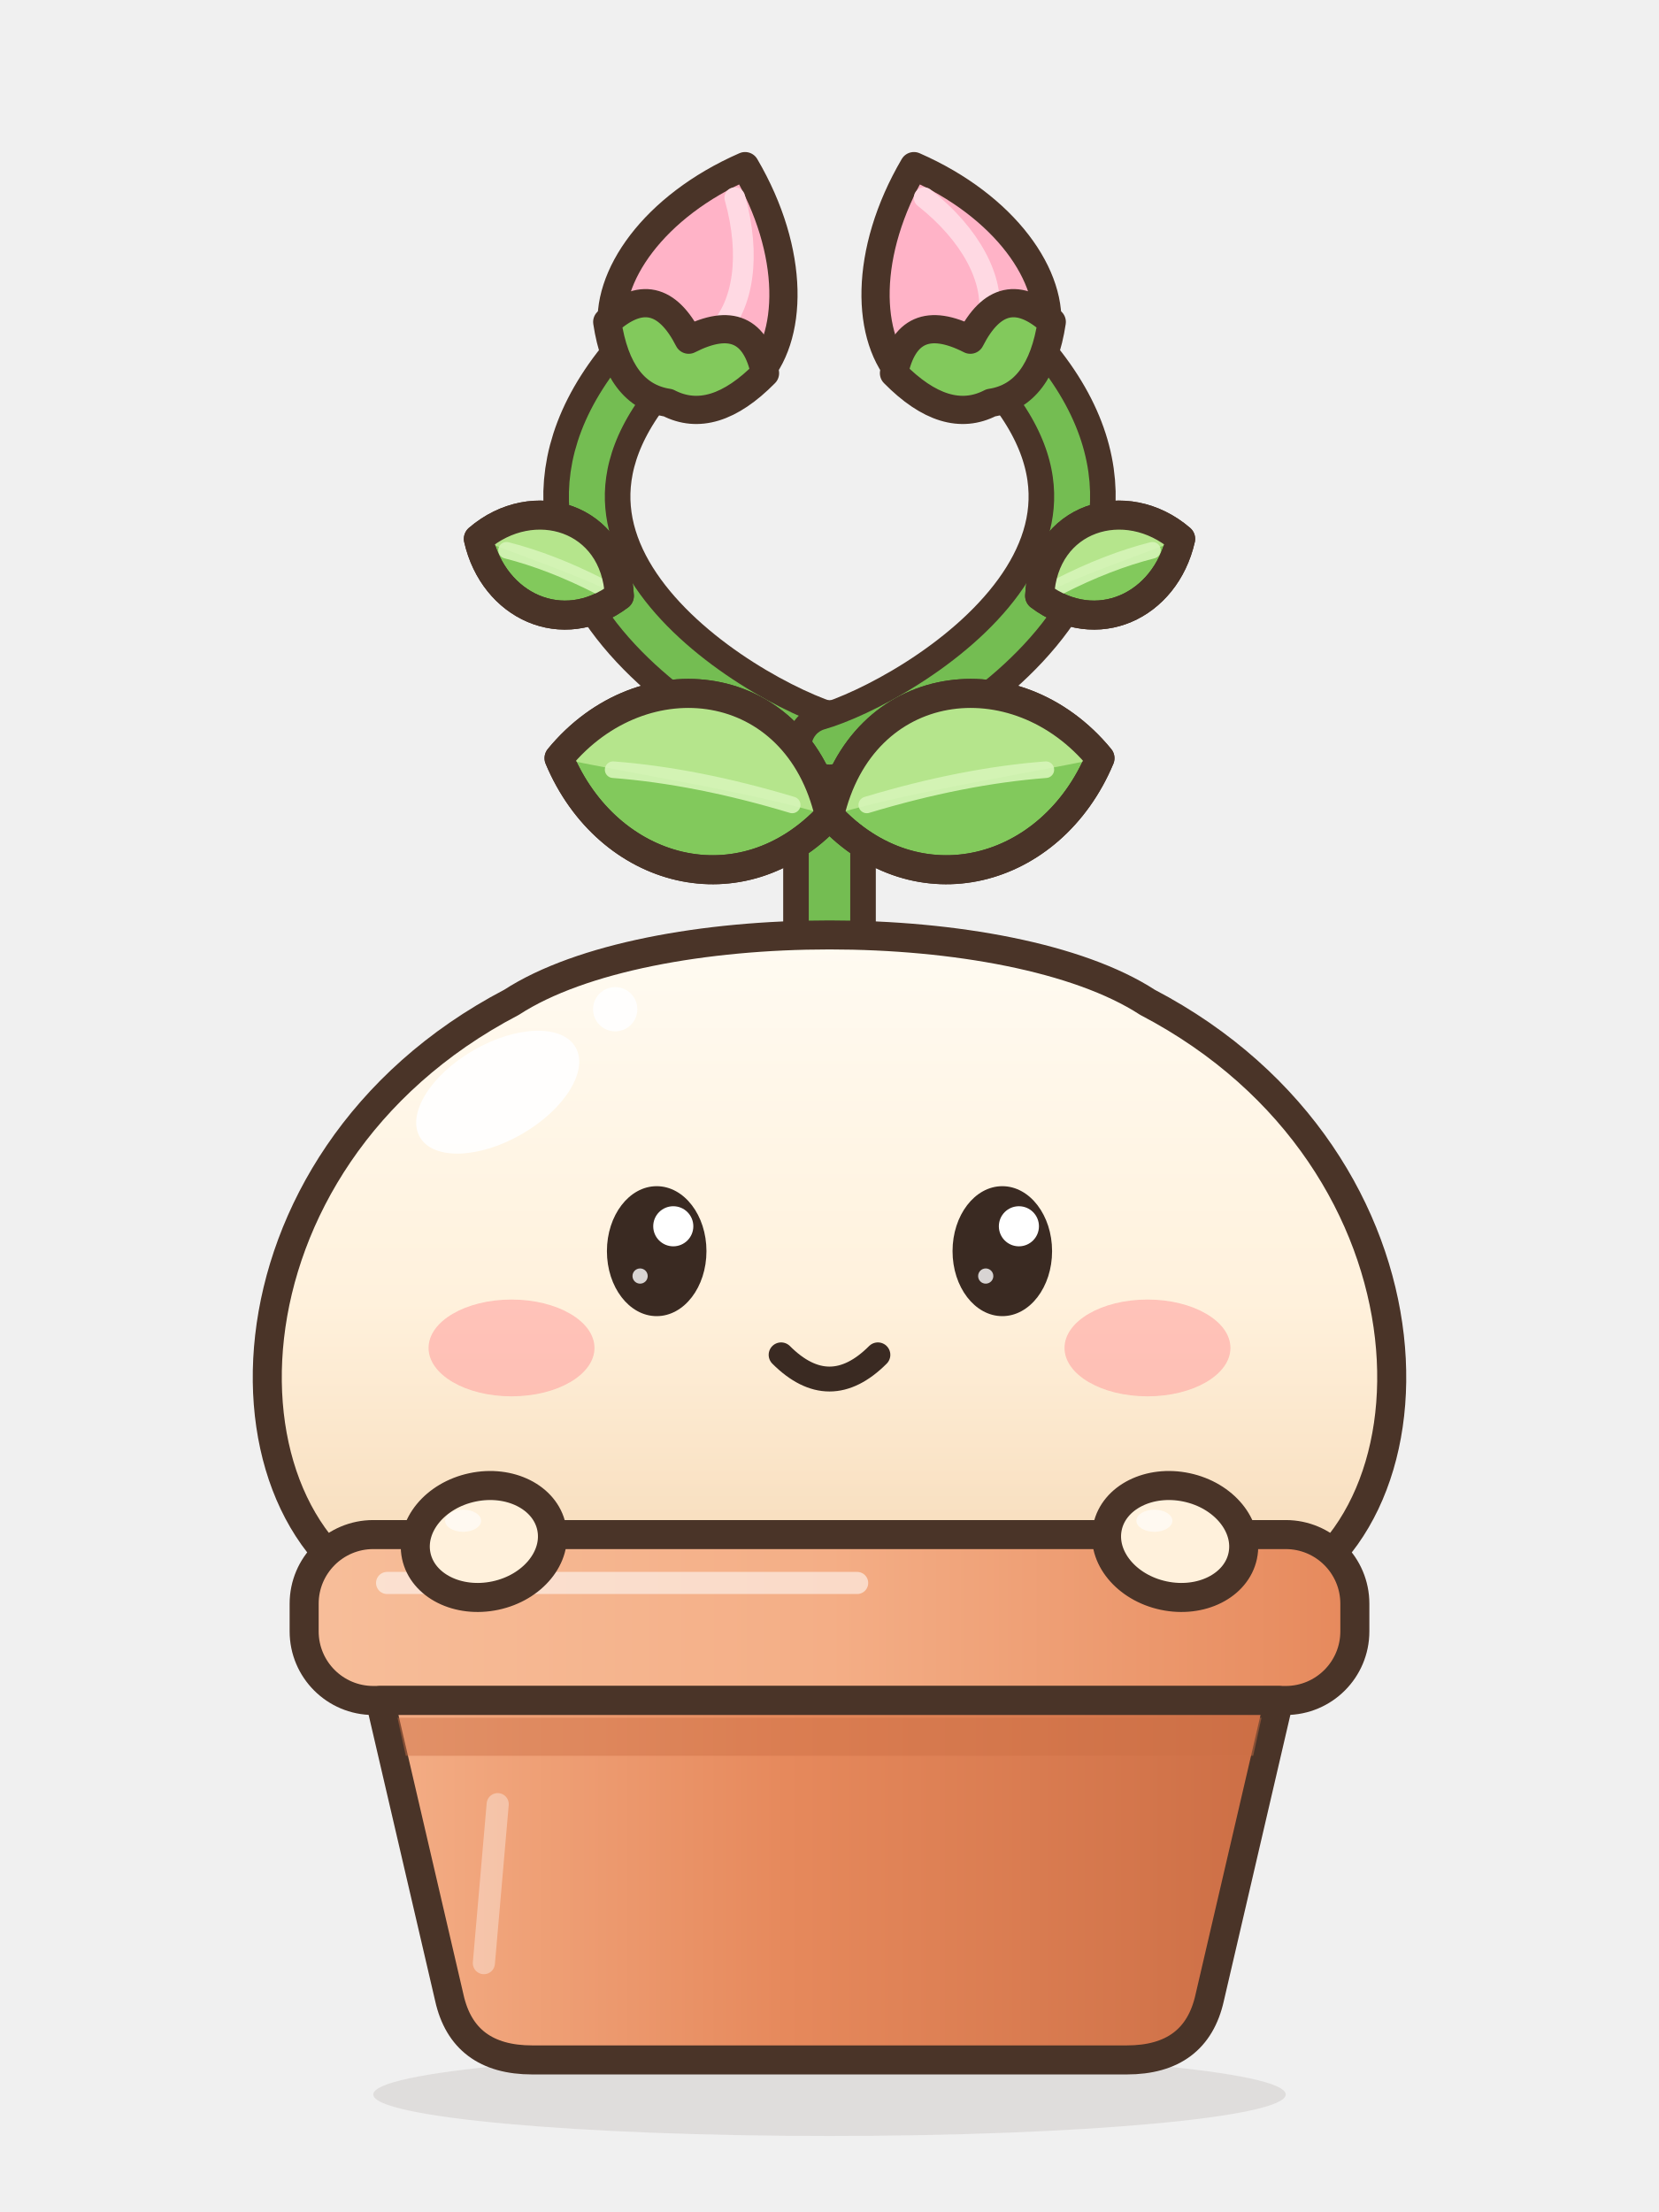
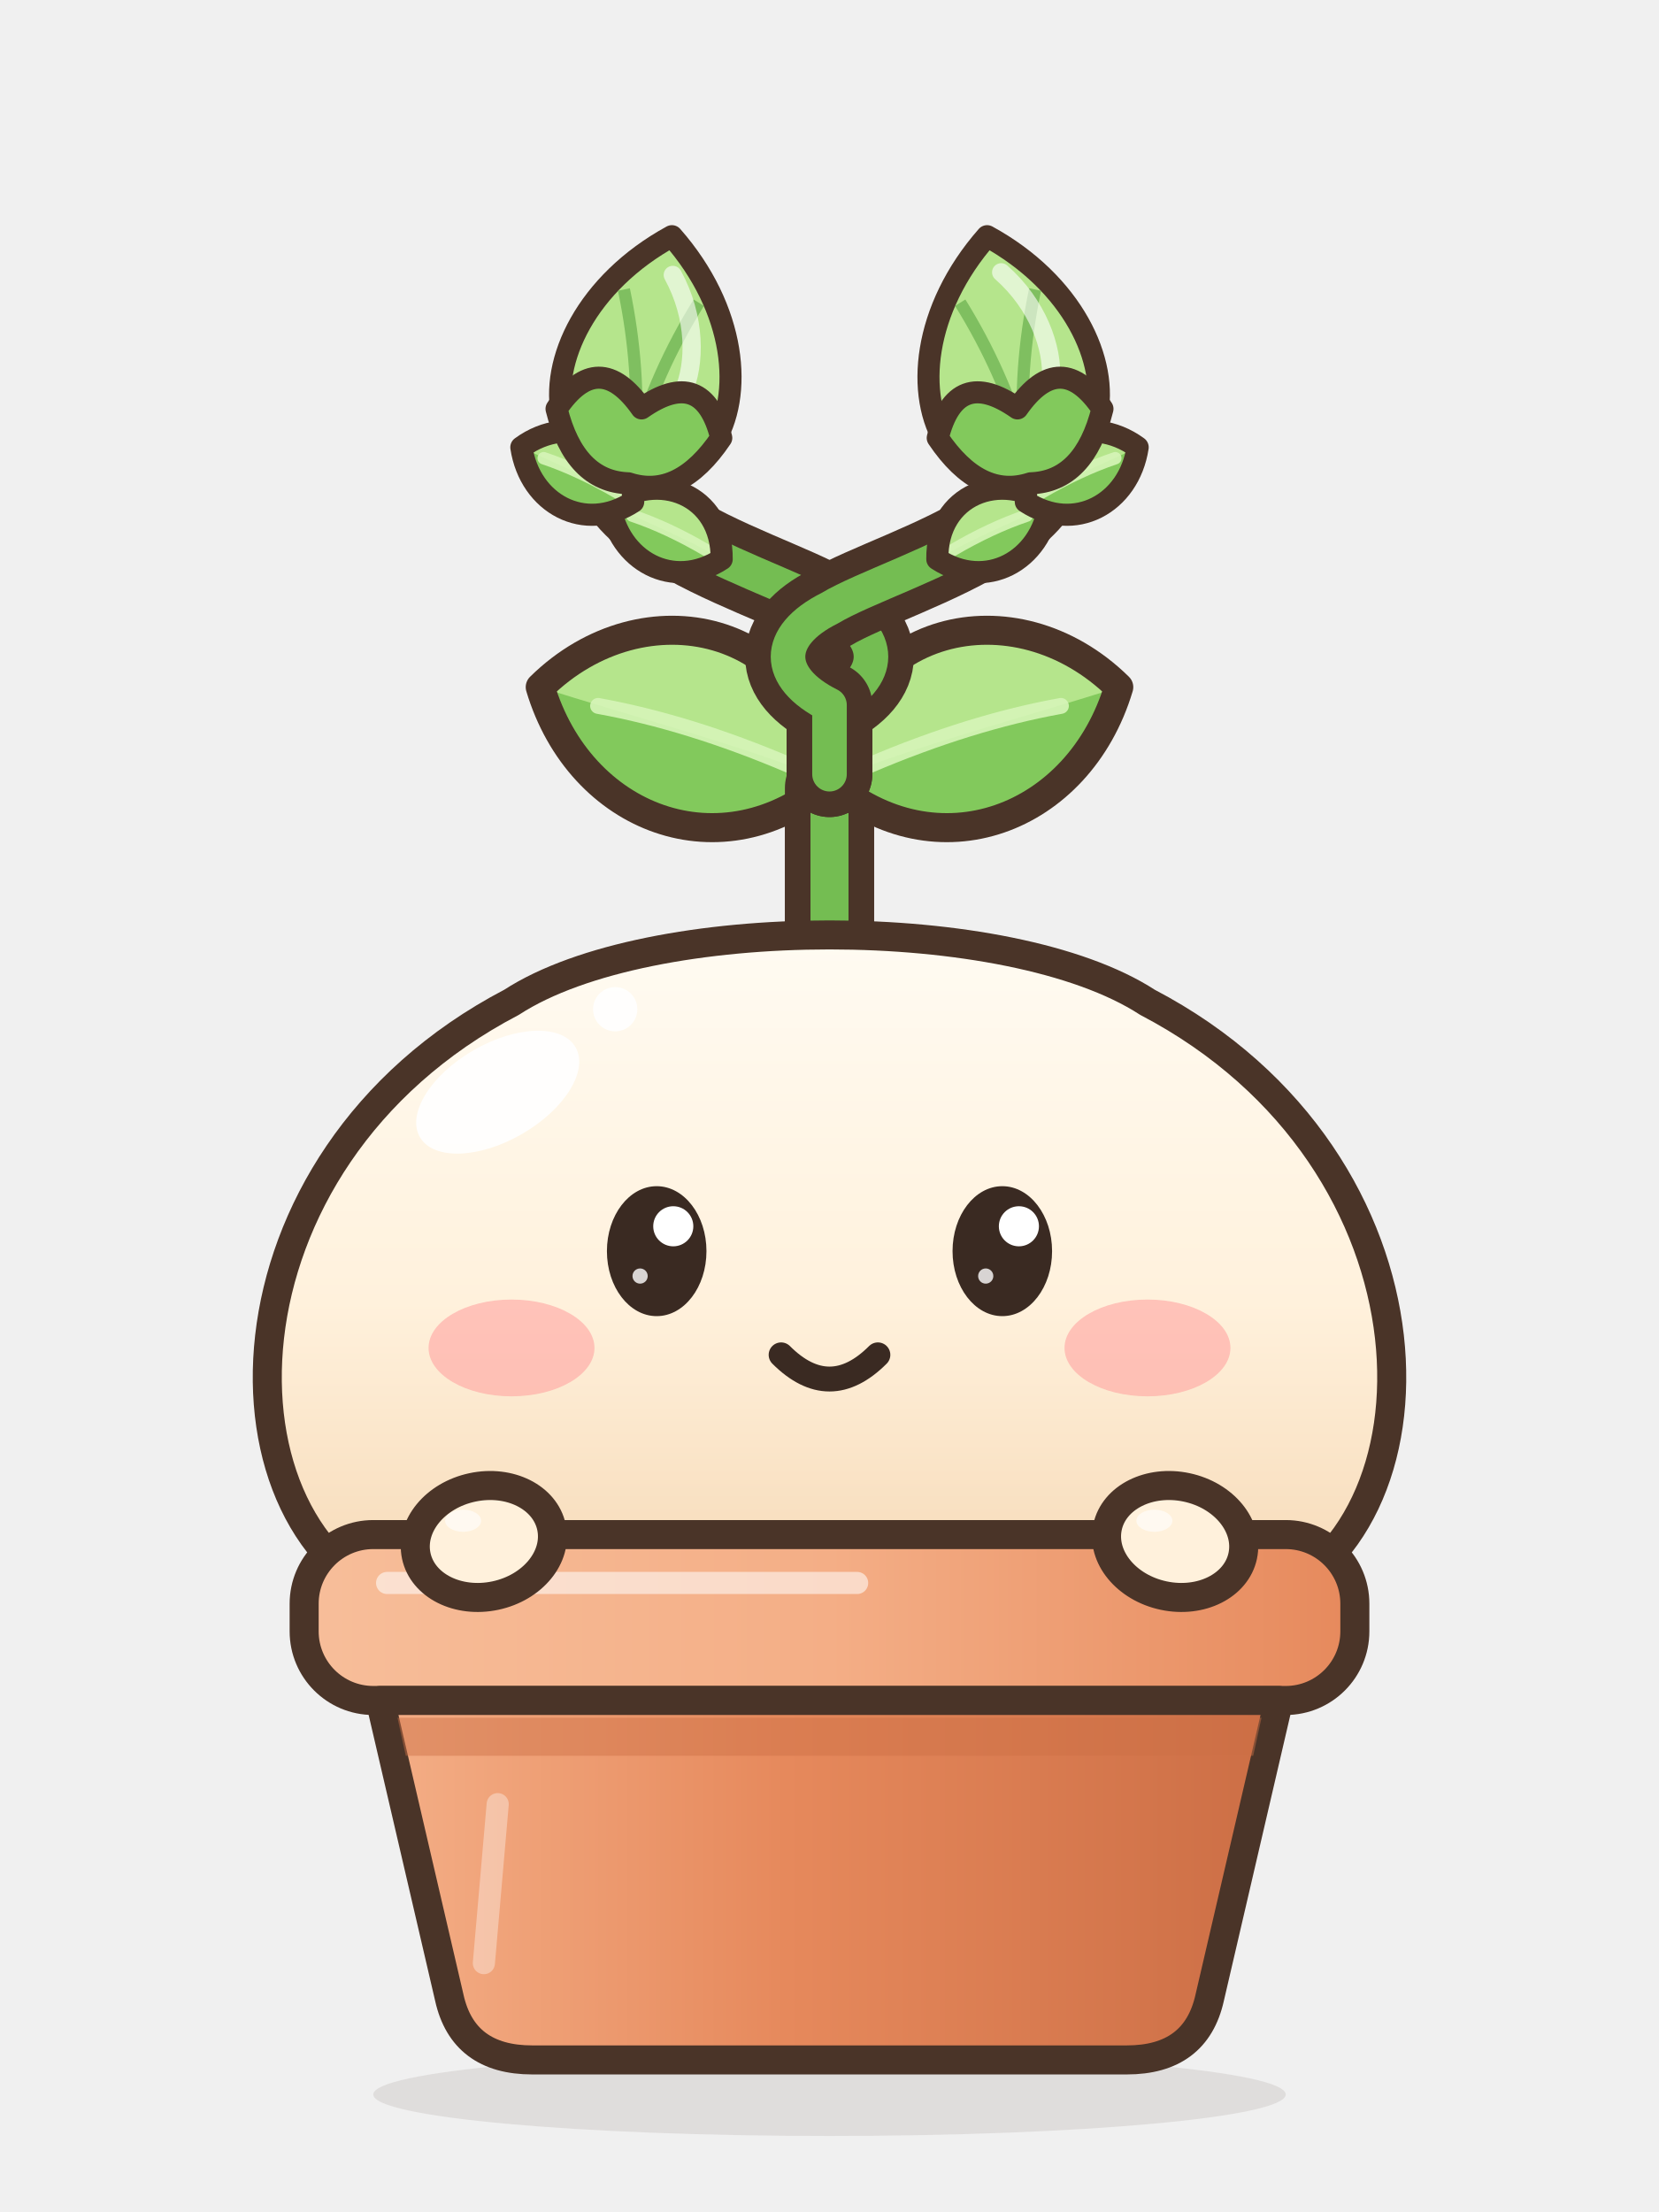
<svg xmlns="http://www.w3.org/2000/svg" viewBox="0 0 240 320" width="240" height="320">
  <defs>
    <linearGradient id="gBody" x1="0" y1="0" x2="0" y2="1">
      <stop offset="0" stop-color="#FFFBF2" />
      <stop offset="0.55" stop-color="#FFF1DC" />
      <stop offset="1" stop-color="#F6D9B6" />
    </linearGradient>
    <linearGradient id="gPot" x1="0" y1="0" x2="1" y2="0">
      <stop offset="0" stop-color="#F4AE86" />
      <stop offset="0.45" stop-color="#E6895C" />
      <stop offset="1" stop-color="#CC6E45" />
    </linearGradient>
    <linearGradient id="gRim" x1="0" y1="0" x2="1" y2="0">
      <stop offset="0" stop-color="#F7BE9A" />
      <stop offset="0.5" stop-color="#F4AE86" />
      <stop offset="1" stop-color="#E6895C" />
    </linearGradient>
    <radialGradient id="gSoil" cx="0.5" cy="0.3" r="0.8">
      <stop offset="0" stop-color="#7E5539" />
      <stop offset="1" stop-color="#644129" />
    </radialGradient>
  </defs>
  <ellipse cx="120" cy="303" rx="66" ry="6" fill="#4A3428" opacity="0.10" />
-   <path d="M120 142 L120 108" fill="none" stroke="#4A3428" stroke-width="13.4" stroke-linecap="round" stroke-linejoin="round" />
-   <path d="M120 142 L120 108" fill="none" stroke="#74BD52" stroke-width="6" stroke-linecap="round" stroke-linejoin="round" />
-   <path d="M120 108 C106 104 62 78 100 46" fill="none" stroke="#4A3428" stroke-width="12.6" stroke-linecap="round" stroke-linejoin="round" />
-   <path d="M120 108 C106 104 62 78 100 46" fill="none" stroke="#74BD52" stroke-width="5.2" stroke-linecap="round" stroke-linejoin="round" />
-   <path d="M120 108 C134 104 178 78 140 46" fill="none" stroke="#4A3428" stroke-width="12.6" stroke-linecap="round" stroke-linejoin="round" />
-   <path d="M120 108 C134 104 178 78 140 46" fill="none" stroke="#74BD52" stroke-width="5.2" stroke-linecap="round" stroke-linejoin="round" />
-   <g transform="translate(120 118) scale(-1 1) rotate(-12)">
-     <path d="M0 0 C8.8 -19 31.2 -17 40 0 C29.6 15 9.6 16 0 0 Z" fill="#82C95C" stroke="#4A3428" stroke-width="4.2" stroke-linejoin="round" />
-     <path d="M0 0 C8.8 -19 31.2 -17 40 0 C28 0 12 -1 0 0 Z" fill="#B5E58C" />
-     <path d="M5.6 -0.4 Q20 -1.6 32 0" fill="none" stroke="#D6F5B8" stroke-width="2.4" stroke-linecap="round" opacity="0.9" />
-     <path d="M0 0 C8.8 -19 31.2 -17 40 0 C29.6 15 9.6 16 0 0 Z" fill="none" stroke="#4A3428" stroke-width="4.2" stroke-linejoin="round" />
+   <ellipse cx="120" cy="223" rx="70" ry="10" fill="url(#gSoil)" stroke="#4A3428" stroke-width="4.2" />
+   <path d="M120 142 L120 114" fill="none" stroke="#4A3428" stroke-width="12.9" stroke-linecap="round" stroke-linejoin="round" />
+   <path d="M120 142 L120 114" fill="none" stroke="#74BD52" stroke-width="5.5" stroke-linecap="round" stroke-linejoin="round" />
+   <g transform="translate(120 113) scale(-1 1) rotate(-18)">
+     <path d="M0 0 C9.7 -20.9 34.3 -18.7 44 0 C32.6 16.5 10.6 17.6 0 0 Z" fill="#82C95C" />
+     <path d="M0 0 C9.7 -20.9 34.3 -18.7 44 0 C30.8 0 13.2 -1.1 0 0 Z" fill="#B5E58C" />
+     <path d="M6.2 -0.4 Q22 -1.8 35.2 0" fill="none" stroke="#D6F5B8" stroke-width="2.3" stroke-linecap="round" opacity="0.9" />
+     <path d="M0 0 C9.7 -20.9 34.3 -18.7 44 0 C32.6 16.5 10.6 17.6 0 0 Z" fill="none" stroke="#4A3428" stroke-width="4.2" stroke-linejoin="round" />
  </g>
-   <g transform="translate(120 118) scale(1 1) rotate(-12)">
-     <path d="M0 0 C8.8 -19 31.2 -17 40 0 C29.6 15 9.6 16 0 0 Z" fill="#82C95C" stroke="#4A3428" stroke-width="4.2" stroke-linejoin="round" />
-     <path d="M0 0 C8.8 -19 31.2 -17 40 0 C28 0 12 -1 0 0 Z" fill="#B5E58C" />
-     <path d="M5.6 -0.4 Q20 -1.6 32 0" fill="none" stroke="#D6F5B8" stroke-width="2.4" stroke-linecap="round" opacity="0.9" />
-     <path d="M0 0 C8.8 -19 31.2 -17 40 0 C29.6 15 9.6 16 0 0 Z" fill="none" stroke="#4A3428" stroke-width="4.2" stroke-linejoin="round" />
+   <g transform="translate(240 0) scale(-1 1)">
+     <path d="M120 142 L120 114" fill="none" stroke="#4A3428" stroke-width="12.9" stroke-linecap="round" stroke-linejoin="round" />
+     <path d="M120 142 L120 114" fill="none" stroke="#74BD52" stroke-width="5.5" stroke-linecap="round" stroke-linejoin="round" />
+     <g transform="translate(120 113) scale(-1 1) rotate(-18)">
+       <path d="M0 0 C9.7 -20.9 34.3 -18.7 44 0 C32.6 16.5 10.6 17.6 0 0 Z" fill="#82C95C" />
+       <path d="M0 0 C9.7 -20.9 34.3 -18.7 44 0 C30.8 0 13.2 -1.1 0 0 Z" fill="#B5E58C" />
+       <path d="M6.2 -0.4 Q22 -1.8 35.2 0" fill="none" stroke="#D6F5B8" stroke-width="2.3" stroke-linecap="round" opacity="0.9" />
+       <path d="M0 0 C9.7 -20.9 34.3 -18.7 44 0 C32.6 16.5 10.6 17.6 0 0 Z" fill="none" stroke="#4A3428" stroke-width="4.2" stroke-linejoin="round" />
+     </g>
  </g>
-   <g transform="translate(89.6 86.2) scale(-1 1) rotate(-22)">
-     <path d="M0 0 C4.8 -10.4 17.2 -9.3 22 0 C16.3 8.2 5.3 8.8 0 0 Z" fill="#82C95C" stroke="#4A3428" stroke-width="4.2" stroke-linejoin="round" />
-     <path d="M0 0 C4.8 -10.4 17.2 -9.3 22 0 C15.4 0 6.6 -0.6 0 0 Z" fill="#B5E58C" />
-     <path d="M3.1 -0.2 Q11 -0.9 17.6 0" fill="none" stroke="#D6F5B8" stroke-width="2.4" stroke-linecap="round" opacity="0.9" />
-     <path d="M0 0 C4.8 -10.4 17.2 -9.3 22 0 C16.3 8.2 5.3 8.8 0 0 Z" fill="none" stroke="#4A3428" stroke-width="4.2" stroke-linejoin="round" />
+   <path d="M120 112 C120 109 120 105 120 102 C128 98 128 92 120 88 C110 82 76 74 93 56" fill="none" stroke="#4A3428" stroke-width="12.4" stroke-linecap="round" stroke-linejoin="round" />
+   <path d="M120 112 C120 109 120 105 120 102 C128 98 128 92 120 88 C110 82 76 74 93 56" fill="none" stroke="#74BD52" stroke-width="5" stroke-linecap="round" stroke-linejoin="round" />
+   <path d="M120 112 C120 109 120 105 120 102 C112 98 112 92 120 88 C130 82 164 74 147 56" fill="none" stroke="#4A3428" stroke-width="12.4" stroke-linecap="round" stroke-linejoin="round" />
+   <path d="M120 112 C120 109 120 105 120 102 C112 98 112 92 120 88 C130 82 164 74 147 56" fill="none" stroke="#74BD52" stroke-width="5" stroke-linecap="round" stroke-linejoin="round" />
+   <g transform="translate(104.4 80.9) scale(-1 1) rotate(-26)">
+     <path d="M0 0 C4 -8.5 14 -7.6 18 0 C13.3 6.8 4.3 7.2 0 0 Z" fill="#82C95C" />
+     <path d="M0 0 C4 -8.5 14 -7.6 18 0 C12.6 0 5.4 -0.5 0 0 Z" fill="#B5E58C" />
+     <path d="M2.5 -0.2 Q9 -0.7 14.4 0" fill="none" stroke="#D6F5B8" stroke-width="1.8" stroke-linecap="round" opacity="0.9" />
+     <path d="M0 0 C4 -8.5 14 -7.6 18 0 C13.3 6.8 4.3 7.2 0 0 Z" fill="none" stroke="#4A3428" stroke-width="3.2" stroke-linejoin="round" />
  </g>
-   <g transform="translate(150.4 86.2) scale(1 1) rotate(-22)">
-     <path d="M0 0 C4.8 -10.4 17.2 -9.3 22 0 C16.3 8.2 5.3 8.8 0 0 Z" fill="#82C95C" stroke="#4A3428" stroke-width="4.2" stroke-linejoin="round" />
-     <path d="M0 0 C4.8 -10.4 17.2 -9.3 22 0 C15.4 0 6.6 -0.6 0 0 Z" fill="#B5E58C" />
-     <path d="M3.1 -0.2 Q11 -0.9 17.6 0" fill="none" stroke="#D6F5B8" stroke-width="2.4" stroke-linecap="round" opacity="0.9" />
-     <path d="M0 0 C4.8 -10.4 17.2 -9.3 22 0 C16.3 8.2 5.3 8.8 0 0 Z" fill="none" stroke="#4A3428" stroke-width="4.2" stroke-linejoin="round" />
+   <g transform="translate(135.6 80.9) scale(1 1) rotate(-26)">
+     <path d="M0 0 C4 -8.5 14 -7.6 18 0 C13.3 6.8 4.3 7.2 0 0 Z" fill="#82C95C" />
+     <path d="M0 0 C4 -8.5 14 -7.6 18 0 C12.6 0 5.4 -0.5 0 0 Z" fill="#B5E58C" />
+     <path d="M2.5 -0.2 Q9 -0.7 14.4 0" fill="none" stroke="#D6F5B8" stroke-width="1.8" stroke-linecap="round" opacity="0.9" />
+     <path d="M0 0 C4 -8.5 14 -7.6 18 0 C13.3 6.8 4.3 7.2 0 0 Z" fill="none" stroke="#4A3428" stroke-width="3.2" stroke-linejoin="round" />
  </g>
-   <g transform="translate(100 48) rotate(18) scale(1.2)">
-     <path d="M0 -21 C9 -13 12 -3 9 3 C6 8 -6 8 -9 3 C-12 -3 -9 -13 0 -21 Z" fill="#FFB3C7" stroke="#4A3428" stroke-width="3.4" stroke-linejoin="round" />
-     <path d="M0 -17 C4 -11 5 -5 3 -1" fill="none" stroke="#FFD9E3" stroke-width="2.5" stroke-linecap="round" />
-     <path d="M-10 2 Q-6 -5 0 1 Q6 -5 10 2 Q6 10 0 9 Q-6 10 -10 2 Z" fill="#82C95C" stroke="#4A3428" stroke-width="3.4" stroke-linejoin="round" />
+   <g transform="translate(91.6 72.6) scale(-1 1) rotate(-26)">
+     <path d="M0 0 C4 -8.5 14 -7.6 18 0 C13.3 6.8 4.3 7.2 0 0 Z" fill="#82C95C" />
+     <path d="M0 0 C4 -8.5 14 -7.6 18 0 C12.6 0 5.4 -0.5 0 0 Z" fill="#B5E58C" />
+     <path d="M2.5 -0.2 Q9 -0.7 14.4 0" fill="none" stroke="#D6F5B8" stroke-width="1.8" stroke-linecap="round" opacity="0.9" />
+     <path d="M0 0 C4 -8.5 14 -7.6 18 0 C13.3 6.8 4.3 7.2 0 0 Z" fill="none" stroke="#4A3428" stroke-width="3.2" stroke-linejoin="round" />
  </g>
-   <g transform="translate(140 48) rotate(-18) scale(1.2)">
-     <path d="M0 -21 C9 -13 12 -3 9 3 C6 8 -6 8 -9 3 C-12 -3 -9 -13 0 -21 Z" fill="#FFB3C7" stroke="#4A3428" stroke-width="3.4" stroke-linejoin="round" />
-     <path d="M0 -17 C4 -11 5 -5 3 -1" fill="none" stroke="#FFD9E3" stroke-width="2.5" stroke-linecap="round" />
-     <path d="M-10 2 Q-6 -5 0 1 Q6 -5 10 2 Q6 10 0 9 Q-6 10 -10 2 Z" fill="#82C95C" stroke="#4A3428" stroke-width="3.4" stroke-linejoin="round" />
+   <g transform="translate(148.4 72.6) scale(1 1) rotate(-26)">
+     <path d="M0 0 C4 -8.5 14 -7.6 18 0 C13.3 6.8 4.3 7.2 0 0 Z" fill="#82C95C" />
+     <path d="M0 0 C4 -8.5 14 -7.6 18 0 C12.6 0 5.4 -0.5 0 0 Z" fill="#B5E58C" />
+     <path d="M2.5 -0.2 Q9 -0.7 14.4 0" fill="none" stroke="#D6F5B8" stroke-width="1.8" stroke-linecap="round" opacity="0.9" />
+     <path d="M0 0 C4 -8.5 14 -7.6 18 0 C13.3 6.8 4.3 7.2 0 0 Z" fill="none" stroke="#4A3428" stroke-width="3.2" stroke-linejoin="round" />
  </g>
-   <ellipse cx="120" cy="223" rx="70" ry="10" fill="url(#gSoil)" stroke="#4A3428" stroke-width="4.2" />
+   <g transform="translate(93 58) rotate(10) scale(1.1)">
+     <path d="M0 -22 C10 -14 13 -3 10 4 C7 10 -7 10 -10 4 C-13 -3 -10 -14 0 -22 Z" fill="#B5E58C" stroke="#4A3428" stroke-width="2.9" stroke-linejoin="round" />
+     <path d="M-5 -14 Q-1 -4 0 6 M5 -14 Q1 -4 0 6" fill="none" stroke="#5BA543" stroke-width="1.6" opacity="0.6" />
+     <path d="M1 -17 C5 -12 6 -6 5 -2" fill="none" stroke="#FFFFFF" stroke-width="2.4" stroke-linecap="round" opacity="0.6" />
+     <path d="M-11 3 Q-7 -6 0 1 Q7 -6 11 3 Q7 12 0 11 Q-7 12 -11 3 Z" fill="#82C95C" stroke="#4A3428" stroke-width="2.9" stroke-linejoin="round" />
+   </g>
+   <g transform="translate(147 58) rotate(-10) scale(1.1)">
+     <path d="M0 -22 C10 -14 13 -3 10 4 C7 10 -7 10 -10 4 C-13 -3 -10 -14 0 -22 Z" fill="#B5E58C" stroke="#4A3428" stroke-width="2.9" stroke-linejoin="round" />
+     <path d="M-5 -14 Q-1 -4 0 6 M5 -14 Q1 -4 0 6" fill="none" stroke="#5BA543" stroke-width="1.6" opacity="0.6" />
+     <path d="M1 -17 C5 -12 6 -6 5 -2" fill="none" stroke="#FFFFFF" stroke-width="2.4" stroke-linecap="round" opacity="0.6" />
+     <path d="M-11 3 Q-7 -6 0 1 Q7 -6 11 3 Q7 12 0 11 Q-7 12 -11 3 Z" fill="#82C95C" stroke="#4A3428" stroke-width="2.9" stroke-linejoin="round" />
+   </g>
  <path d="M58 232 C30 222 30 168 74 145 C94 132 146 132 166 145 C210 168 210 222 182 232 Z" fill="url(#gBody)" stroke="#4A3428" stroke-width="4.2" stroke-linejoin="round" />
  <ellipse cx="72" cy="158" rx="13" ry="7" transform="rotate(-30 72 158)" fill="#FFFFFF" opacity="0.9" />
  <circle cx="89" cy="146" r="3.2" fill="#FFFFFF" opacity="0.9" />
  <ellipse cx="74" cy="195" rx="12" ry="7" fill="#FF9C9C" opacity="0.55" />
  <ellipse cx="166" cy="195" rx="12" ry="7" fill="#FF9C9C" opacity="0.55" />
  <ellipse cx="95" cy="181" rx="7.2" ry="9.4" fill="#3A2A22" />
  <circle cx="97.4" cy="177.4" r="2.9" fill="#FFFFFF" />
  <circle cx="92.6" cy="184.6" r="1.1" fill="#FFFFFF" opacity="0.8" />
  <ellipse cx="145" cy="181" rx="7.2" ry="9.4" fill="#3A2A22" />
  <circle cx="147.4" cy="177.4" r="2.9" fill="#FFFFFF" />
  <circle cx="142.6" cy="184.6" r="1.1" fill="#FFFFFF" opacity="0.8" />
  <path d="M113 196 Q120 203 127 196" fill="none" stroke="#3A2A22" stroke-width="3.6" stroke-linecap="round" />
-   <rect x="44" y="222" width="152" height="24" rx="10" fill="url(#gRim)" stroke="#4A3428" stroke-width="4.2" />
+   <rect x="44" y="222" width="152" height="24" rx="10" ry="10" fill="url(#gRim)" stroke="#4A3428" stroke-width="4.2" />
  <path d="M55 246 L185 246 L175 289 Q173 298 163 298 L77 298 Q67 298 65 289 Z" fill="url(#gPot)" stroke="#4A3428" stroke-width="4.2" stroke-linejoin="round" />
  <path d="M57.5 248.5 L182.5 248.5 L181.3 254 L58.7 254 Z" fill="#CC6E45" opacity="0.45" />
  <path d="M56 229 L124 229" stroke="#FFFFFF" stroke-width="3.2" stroke-linecap="round" opacity="0.55" />
  <path d="M72 261 L70 284" stroke="#FFFFFF" stroke-width="3.2" stroke-linecap="round" opacity="0.35" />
  <ellipse cx="70" cy="223" rx="10" ry="8" transform="rotate(-12 70 223)" fill="#FFF1DC" stroke="#4A3428" stroke-width="4.2" />
  <ellipse cx="67" cy="220" rx="2.6" ry="1.6" fill="#FFFFFF" opacity="0.6" />
  <ellipse cx="170" cy="223" rx="10" ry="8" transform="rotate(12 170 223)" fill="#FFF1DC" stroke="#4A3428" stroke-width="4.2" />
  <ellipse cx="167" cy="220" rx="2.6" ry="1.6" fill="#FFFFFF" opacity="0.6" />
</svg>
